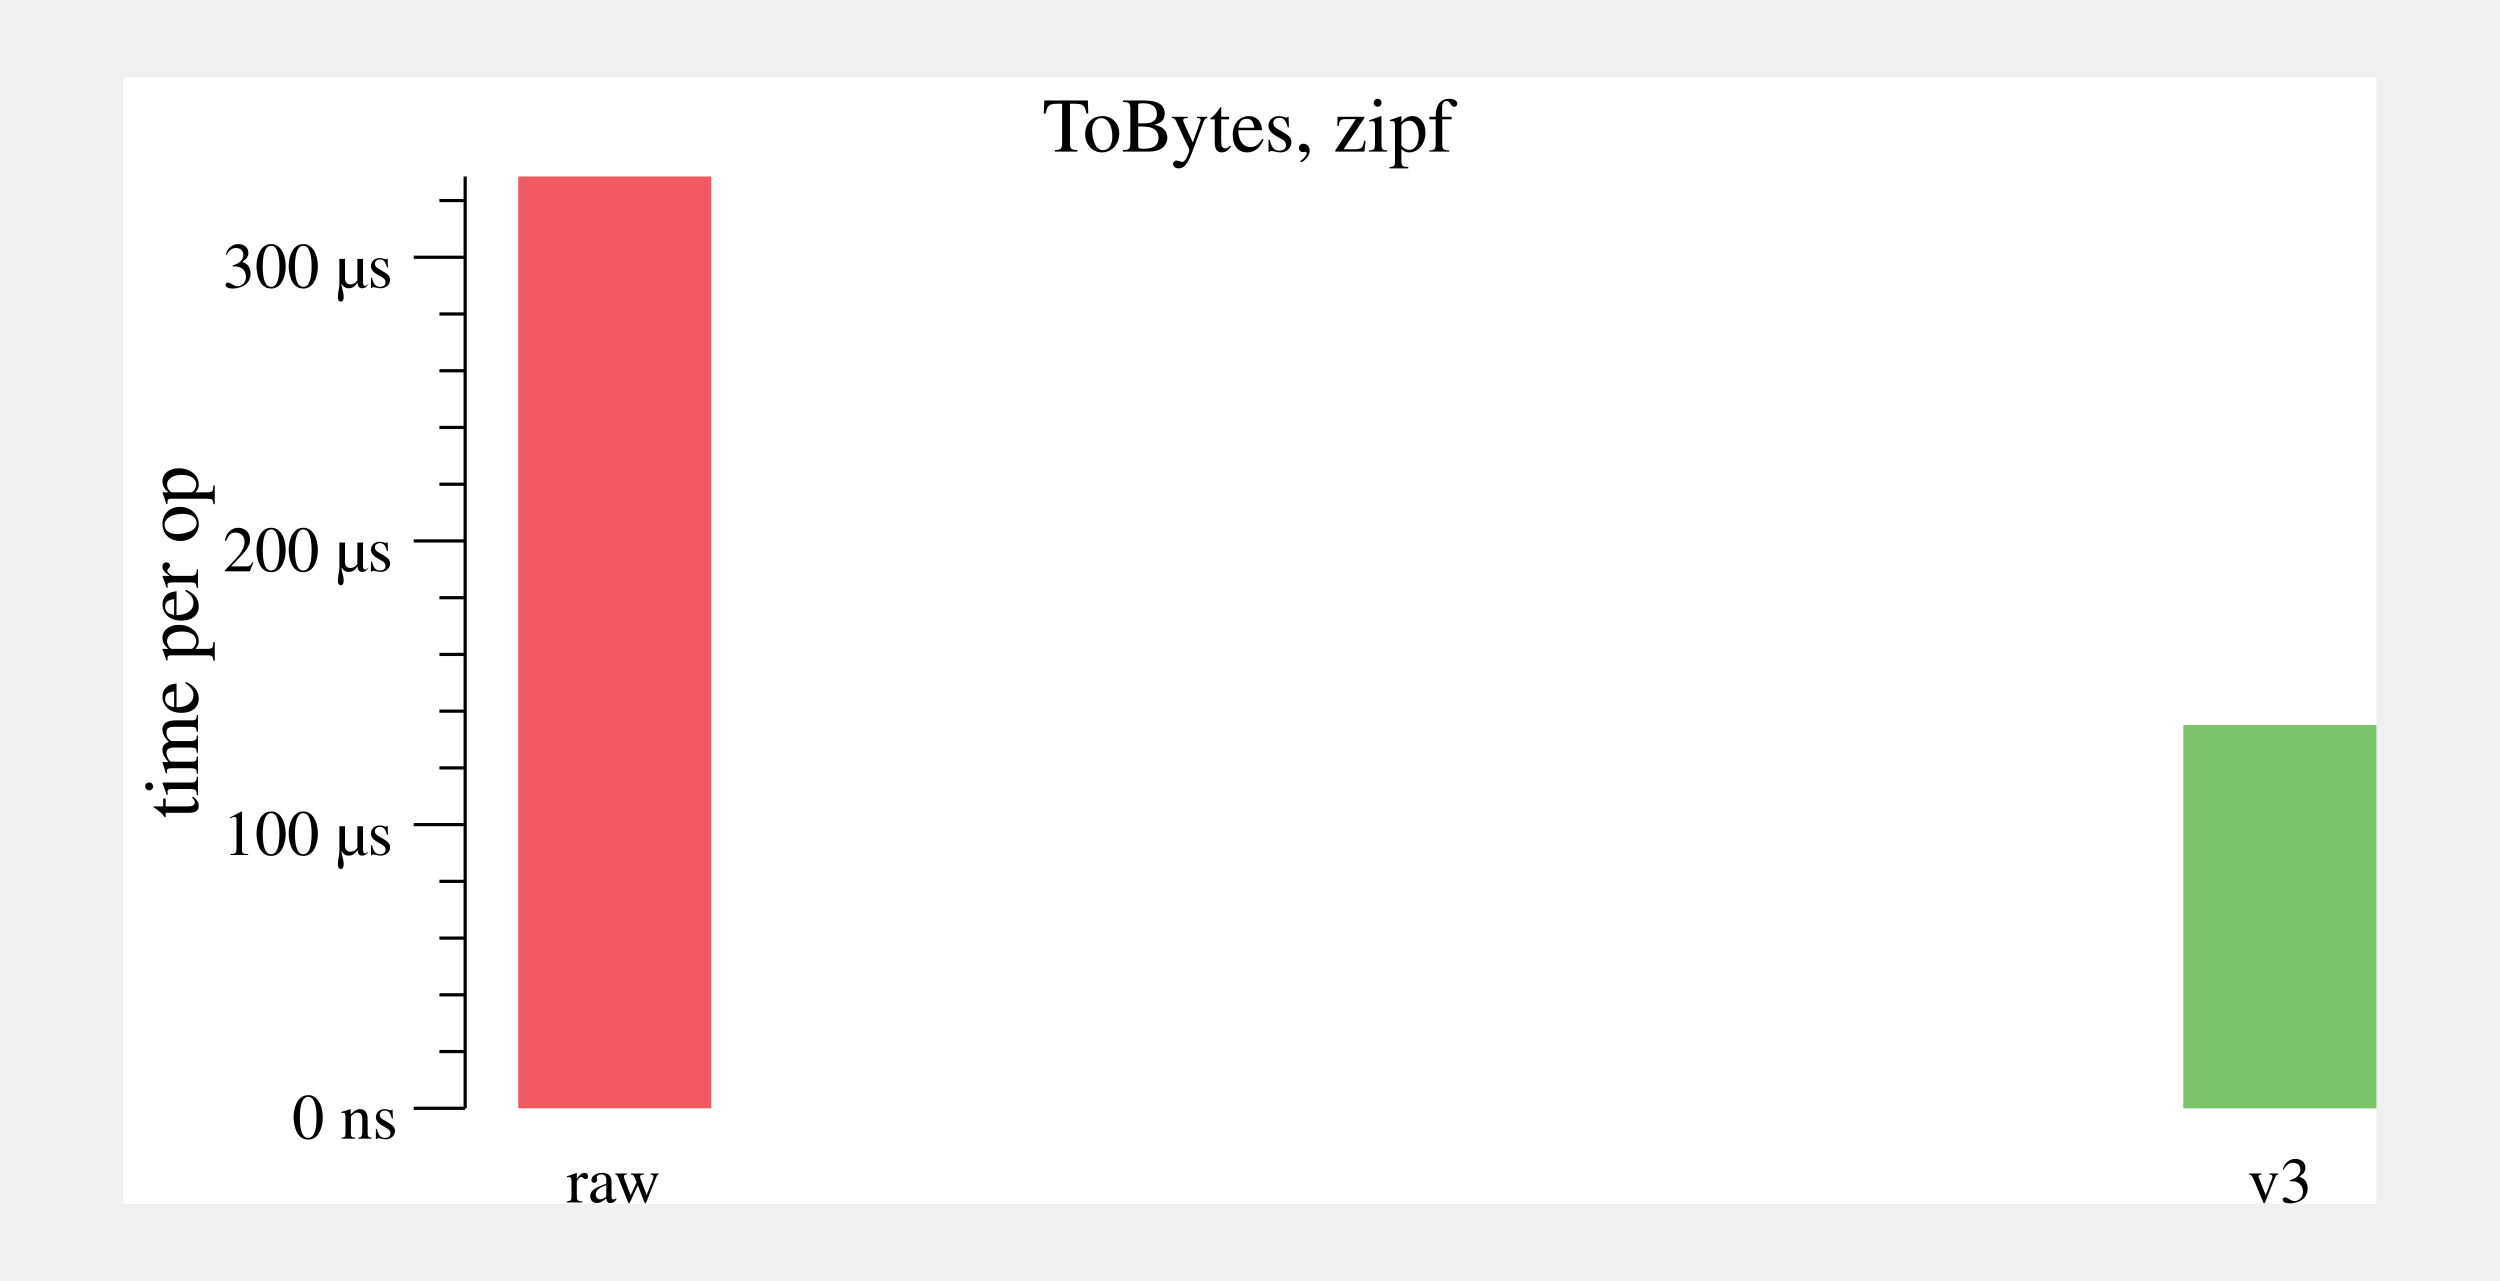
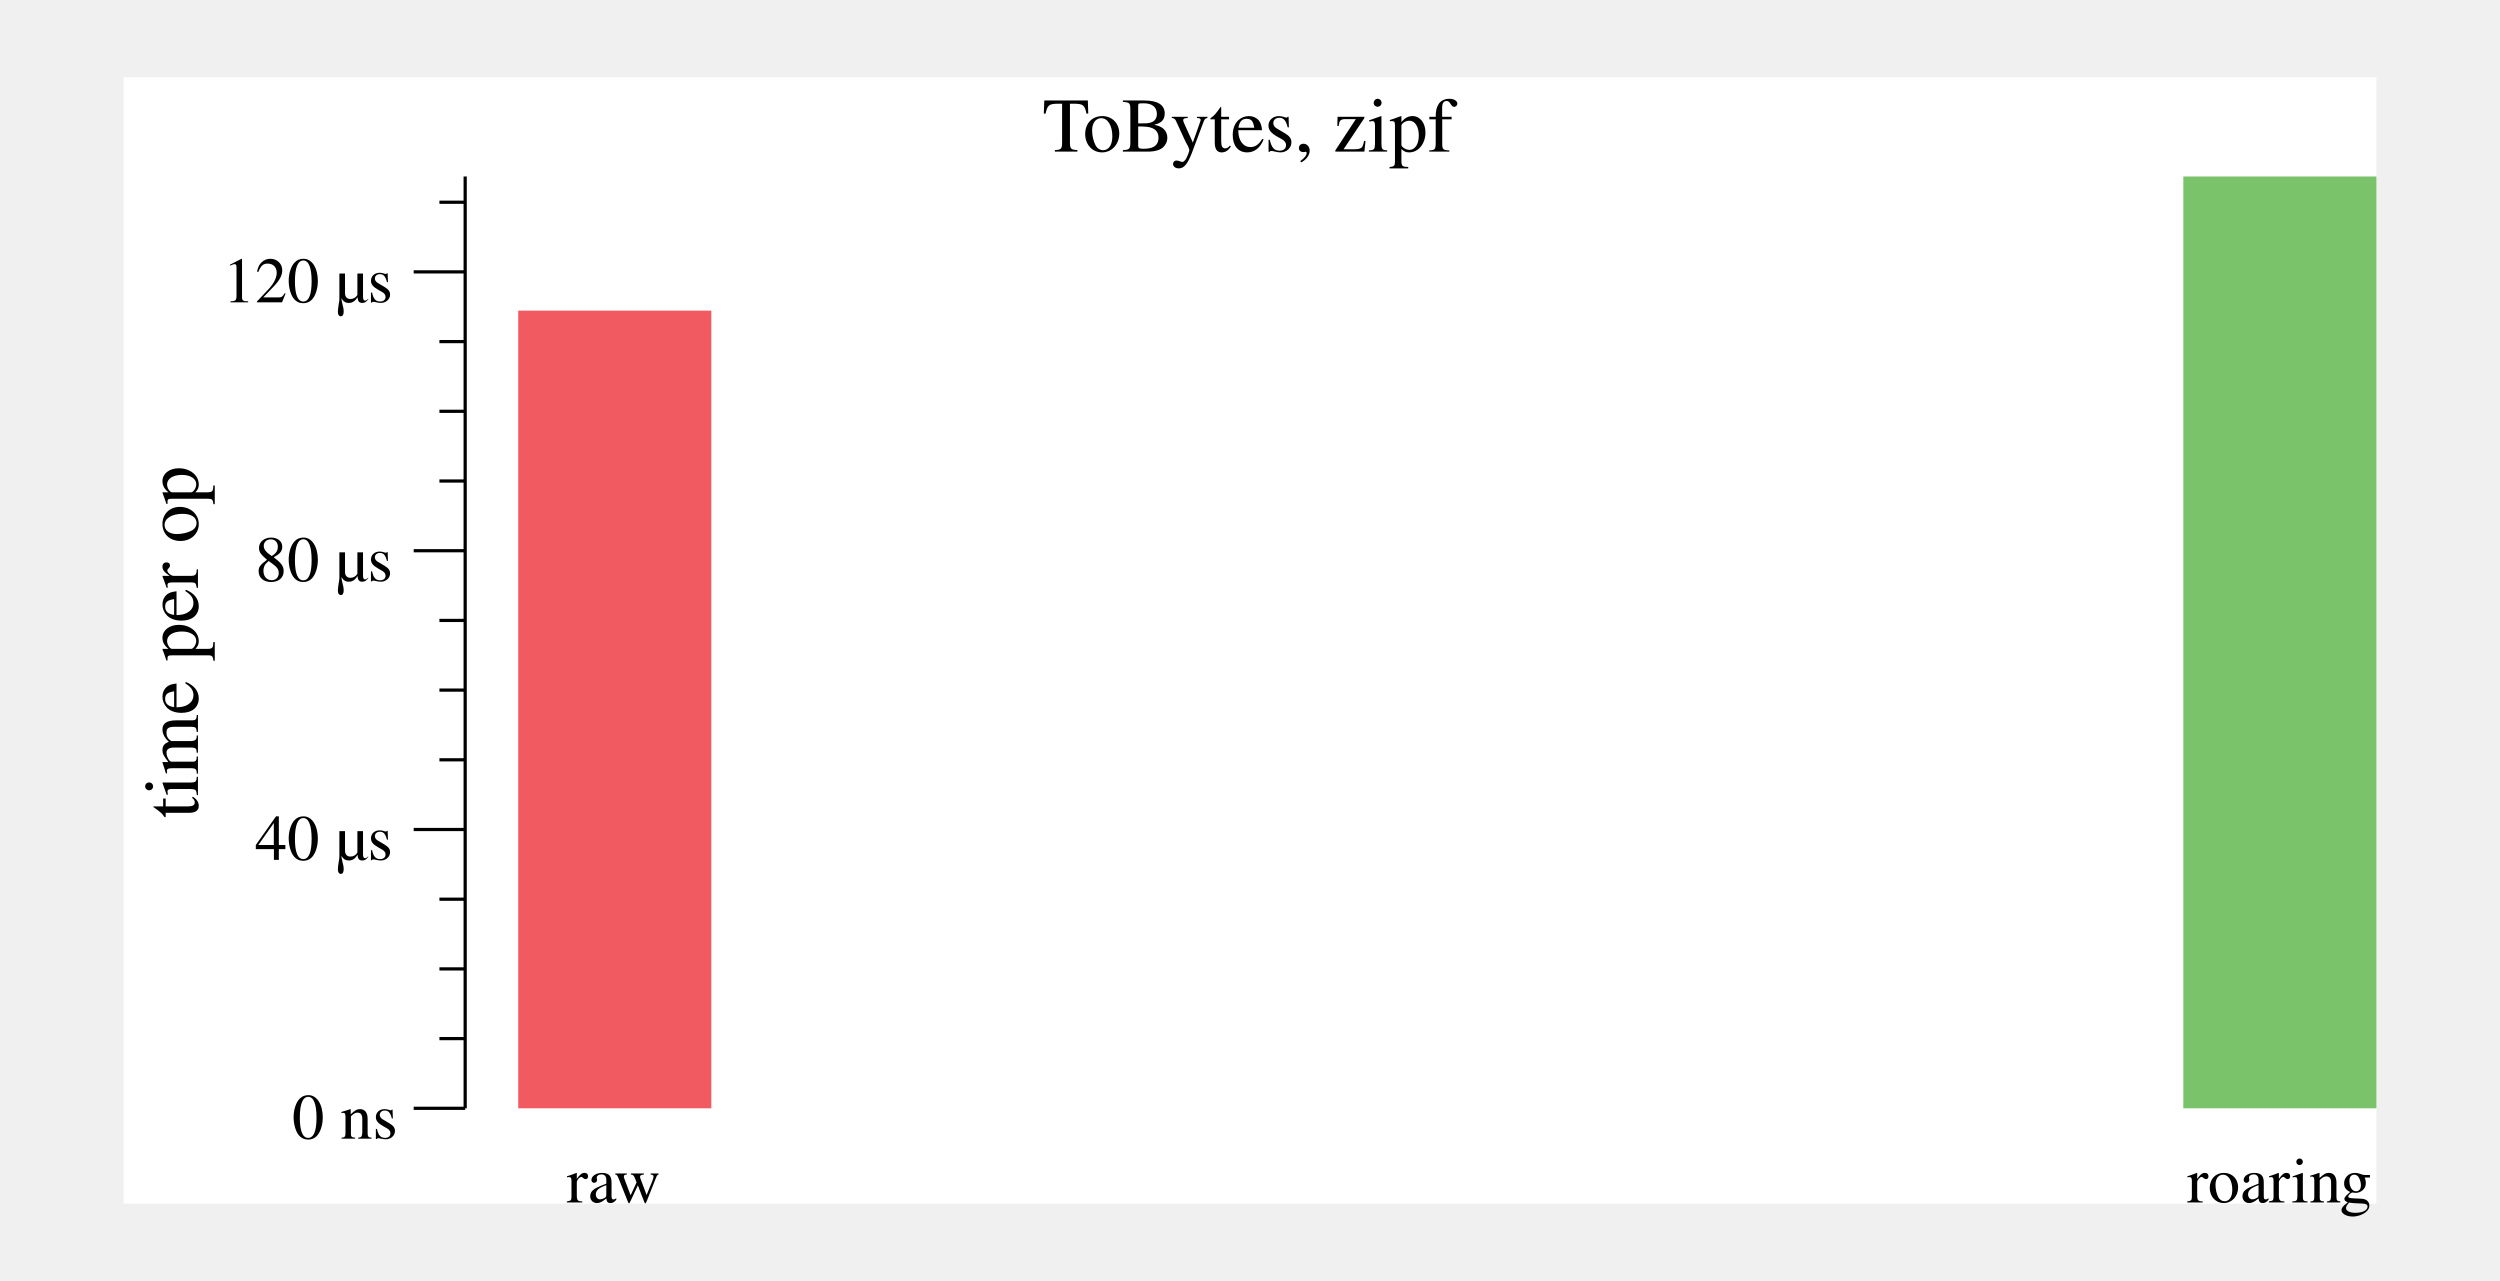
<svg xmlns="http://www.w3.org/2000/svg" width="388.4pt" height="199pt" viewBox="0 0 388.4 199">
  <g transform="scale(1, -1) translate(0, -199)">
    <path d="M19.2,12L369.2,12L369.2,187L19.2,187Z" style="fill:#FFFFFF" />
    <text x="161.96" y="-175.45" transform="scale(1, -1)" style="font-family:Times;font-weight:normal;font-style:normal;font-size:12px">ToBytes, zipf</text>
    <text x="88.019" y="-12.186" transform="scale(1, -1)" style="font-family:Times;font-weight:normal;font-style:normal;font-size:10px">raw</text>
-     <text x="349.2" y="-12.186" transform="scale(1, -1)" style="font-family:Times;font-weight:normal;font-style:normal;font-size:10px">v3</text>
+     <text x="339.76" y="-12.186" transform="scale(1, -1)" style="font-family:Times;font-weight:normal;font-style:normal;font-size:10px">roaring</text>
    <g transform="rotate(90)">
      <text x="71.874" y="30.755" transform="scale(1, -1)" style="font-family:Times;font-weight:normal;font-style:normal;font-size:12px">time per op</text>
    </g>
    <text x="45.378" y="-22.093" transform="scale(1, -1)" style="font-family:Times;font-weight:normal;font-style:normal;font-size:10px">0 ns</text>
-     <text x="34.616" y="-66.164" transform="scale(1, -1)" style="font-family:Times;font-weight:normal;font-style:normal;font-size:10px">100 µs</text>
-     <text x="34.616" y="-110.24" transform="scale(1, -1)" style="font-family:Times;font-weight:normal;font-style:normal;font-size:10px">200 µs</text>
-     <text x="34.616" y="-154.31" transform="scale(1, -1)" style="font-family:Times;font-weight:normal;font-style:normal;font-size:10px">300 µs</text>
+     <text x="39.616" y="-65.407" transform="scale(1, -1)" style="font-family:Times;font-weight:normal;font-style:normal;font-size:10px">40 µs</text>
+     <text x="39.616" y="-108.72" transform="scale(1, -1)" style="font-family:Times;font-weight:normal;font-style:normal;font-size:10px">80 µs</text>
+     <text x="34.616" y="-152.03" transform="scale(1, -1)" style="font-family:Times;font-weight:normal;font-style:normal;font-size:10px">120 µs</text>
    <path d="M64.269,26.814L72.269,26.814" style="fill:none;stroke:#000000;stroke-width:0.5" />
-     <path d="M64.269,70.886L72.269,70.886" style="fill:none;stroke:#000000;stroke-width:0.5" />
-     <path d="M64.269,114.96L72.269,114.96" style="fill:none;stroke:#000000;stroke-width:0.5" />
-     <path d="M64.269,159.03L72.269,159.03" style="fill:none;stroke:#000000;stroke-width:0.5" />
-     <path d="M68.269,35.629L72.269,35.629" style="fill:none;stroke:#000000;stroke-width:0.5" />
-     <path d="M68.269,44.443L72.269,44.443" style="fill:none;stroke:#000000;stroke-width:0.5" />
-     <path d="M68.269,53.257L72.269,53.257" style="fill:none;stroke:#000000;stroke-width:0.5" />
-     <path d="M68.269,62.072L72.269,62.072" style="fill:none;stroke:#000000;stroke-width:0.5" />
-     <path d="M68.269,79.701L72.269,79.701" style="fill:none;stroke:#000000;stroke-width:0.5" />
-     <path d="M68.269,88.515L72.269,88.515" style="fill:none;stroke:#000000;stroke-width:0.5" />
-     <path d="M68.269,97.329L72.269,97.329" style="fill:none;stroke:#000000;stroke-width:0.5" />
-     <path d="M68.269,106.14L72.269,106.14" style="fill:none;stroke:#000000;stroke-width:0.5" />
-     <path d="M68.269,123.77L72.269,123.77" style="fill:none;stroke:#000000;stroke-width:0.5" />
-     <path d="M68.269,132.59L72.269,132.59" style="fill:none;stroke:#000000;stroke-width:0.5" />
-     <path d="M68.269,141.4L72.269,141.4" style="fill:none;stroke:#000000;stroke-width:0.5" />
-     <path d="M68.269,150.22L72.269,150.22" style="fill:none;stroke:#000000;stroke-width:0.5" />
-     <path d="M68.269,167.84L72.269,167.84" style="fill:none;stroke:#000000;stroke-width:0.5" />
+     <path d="M64.269,70.128L72.269,70.128" style="fill:none;stroke:#000000;stroke-width:0.5" />
+     <path d="M64.269,113.44L72.269,113.44" style="fill:none;stroke:#000000;stroke-width:0.5" />
+     <path d="M64.269,156.76L72.269,156.76" style="fill:none;stroke:#000000;stroke-width:0.5" />
+     <path d="M68.269,37.643L72.269,37.643" style="fill:none;stroke:#000000;stroke-width:0.5" />
+     <path d="M68.269,48.471L72.269,48.471" style="fill:none;stroke:#000000;stroke-width:0.5" />
+     <path d="M68.269,59.3L72.269,59.3" style="fill:none;stroke:#000000;stroke-width:0.5" />
+     <path d="M68.269,80.957L72.269,80.957" style="fill:none;stroke:#000000;stroke-width:0.5" />
+     <path d="M68.269,91.785L72.269,91.785" style="fill:none;stroke:#000000;stroke-width:0.5" />
+     <path d="M68.269,102.61L72.269,102.61" style="fill:none;stroke:#000000;stroke-width:0.5" />
+     <path d="M68.269,124.27L72.269,124.27" style="fill:none;stroke:#000000;stroke-width:0.5" />
+     <path d="M68.269,135.1L72.269,135.1" style="fill:none;stroke:#000000;stroke-width:0.5" />
+     <path d="M68.269,145.93L72.269,145.93" style="fill:none;stroke:#000000;stroke-width:0.5" />
+     <path d="M68.269,167.58L72.269,167.58" style="fill:none;stroke:#000000;stroke-width:0.5" />
    <path d="M72.269,26.814L72.269,171.58" style="fill:none;stroke:#000000;stroke-width:0.5" />
-     <path d="M80.514,26.814L80.514,171.58L110.51,171.58L110.51,26.814Z" style="fill:#F15A60" />
+     <path d="M80.514,26.814L80.514,150.74L110.51,150.74L110.51,26.814Z" style="fill:#F15A60" />
    <path d="M339.2,26.814L339.2,26.814L369.2,26.814L369.2,26.814Z" style="fill:#F15A60" />
    <path d="M80.514,26.814L80.514,26.814L110.51,26.814L110.51,26.814Z" style="fill:#7AC36A" />
-     <path d="M339.2,26.814L339.2,86.354L369.2,86.354L369.2,26.814Z" style="fill:#7AC36A" />
+     <path d="M339.2,26.814L339.2,171.58L369.2,171.58L369.2,26.814Z" style="fill:#7AC36A" />
  </g>
</svg>
